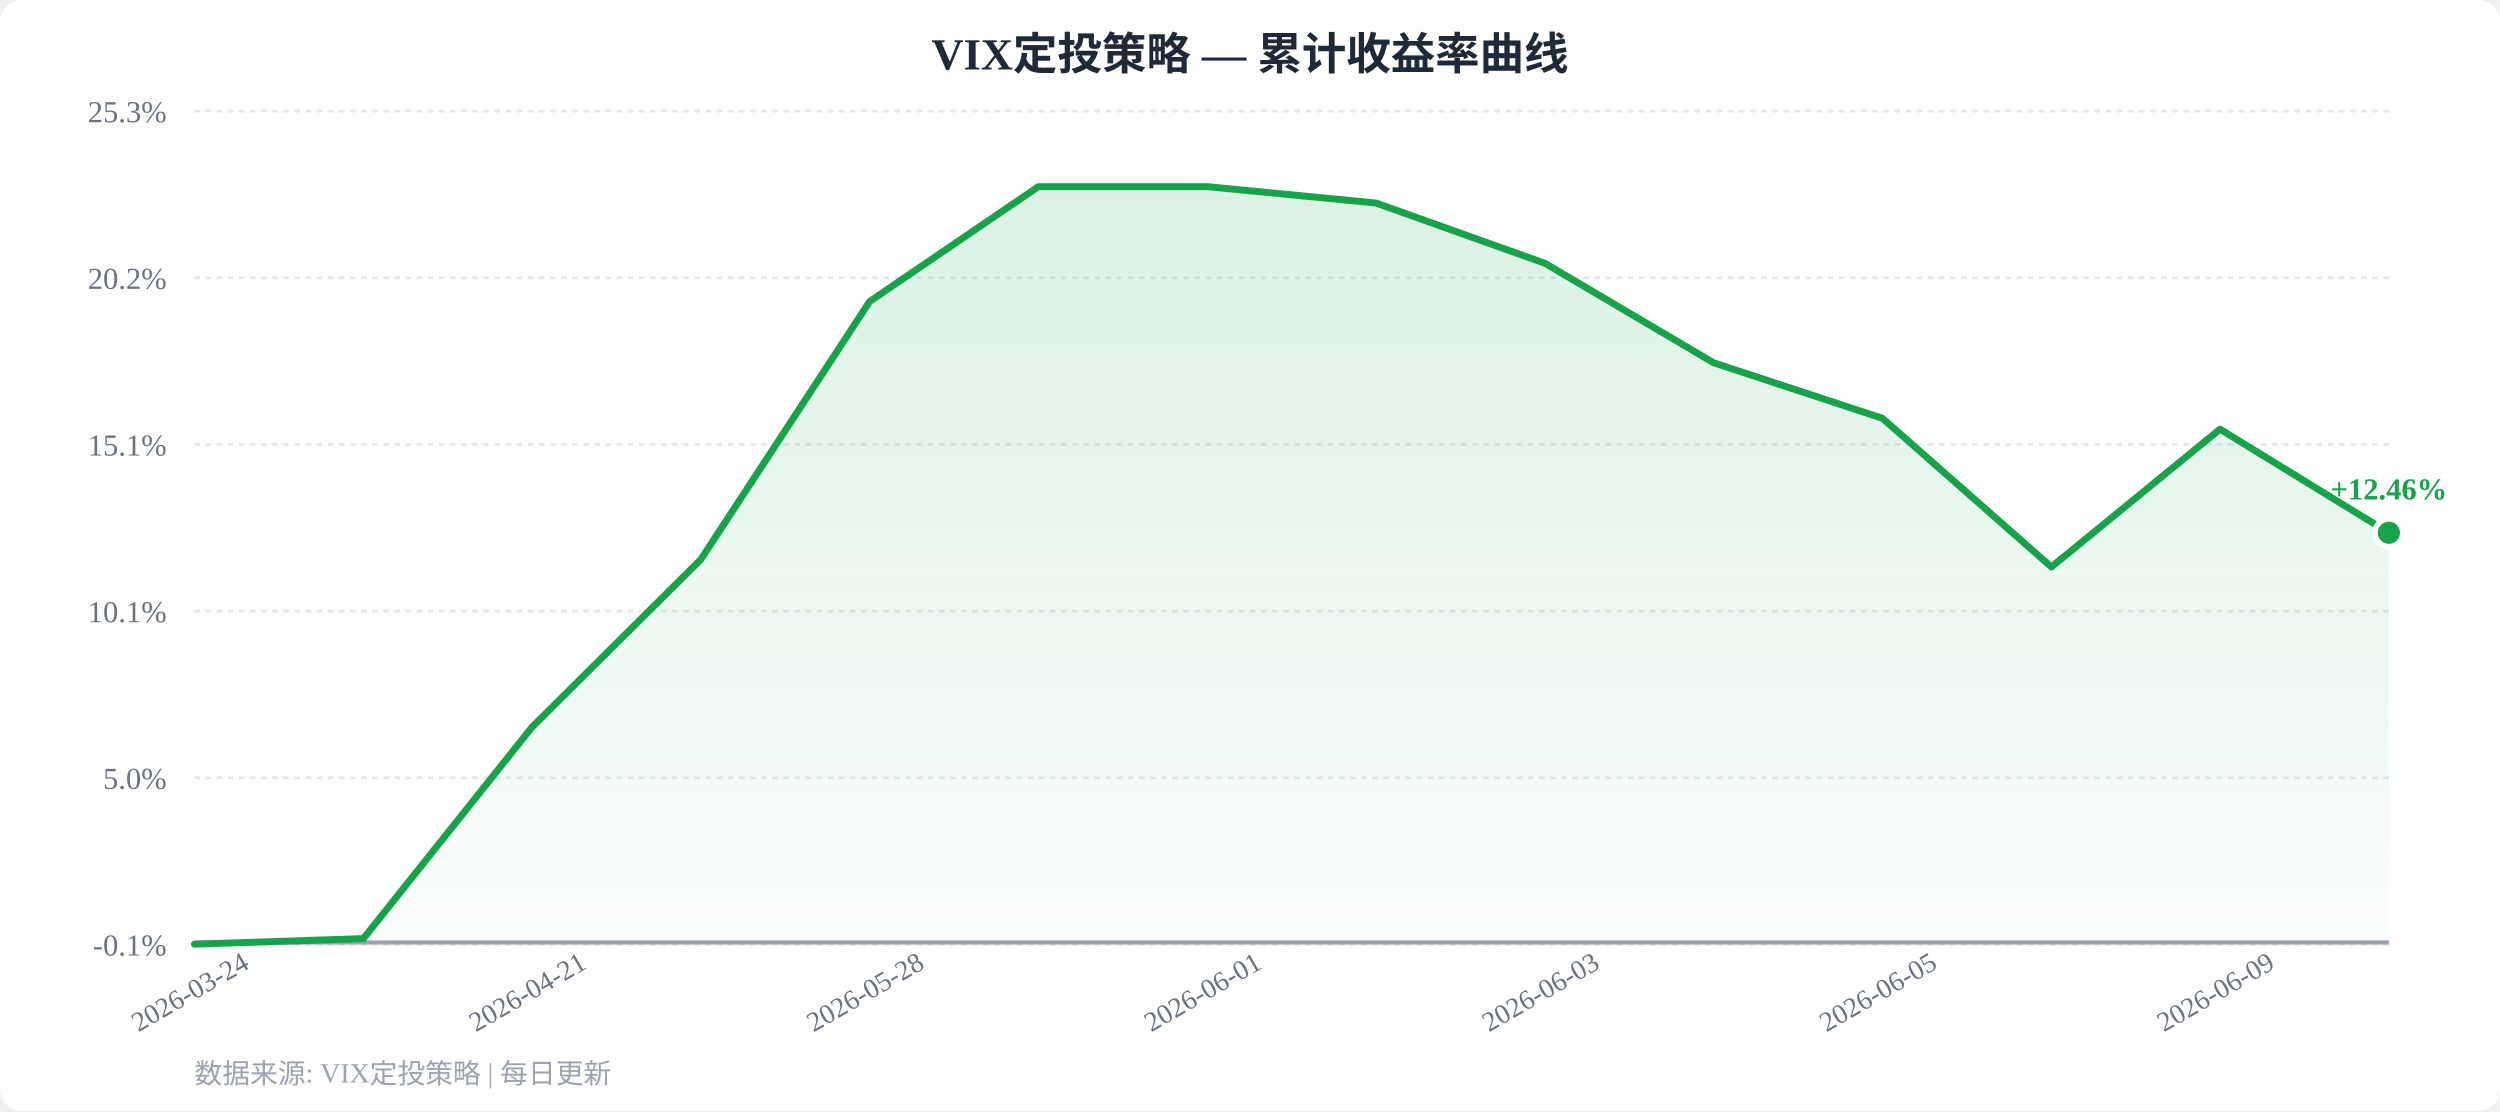
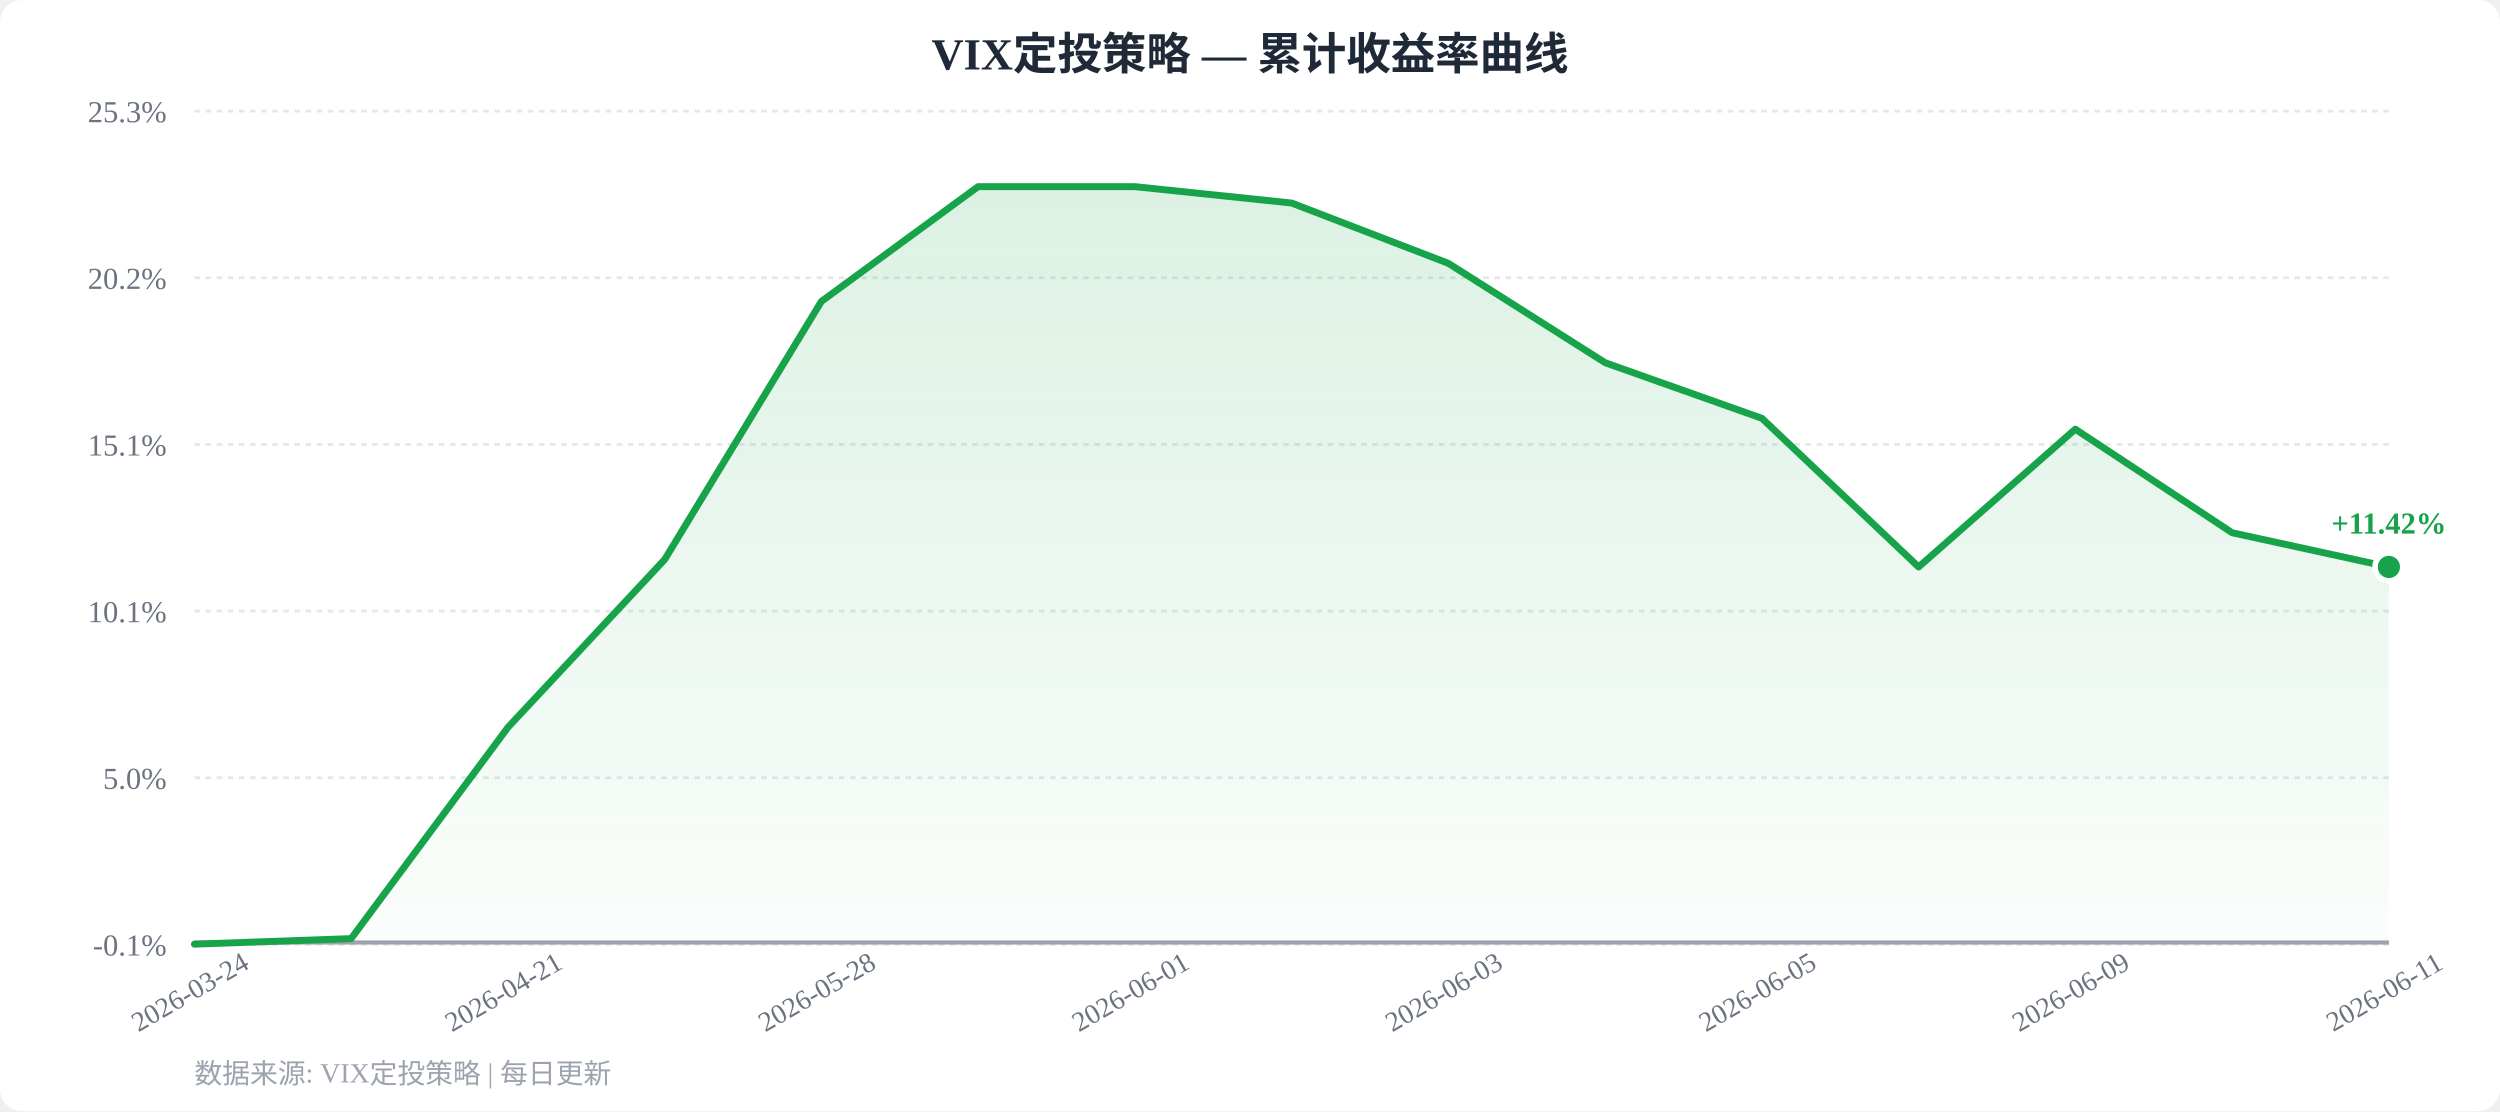
<svg xmlns="http://www.w3.org/2000/svg" viewBox="0 0 900 400" width="100%" height="100%">
  <defs>
    <linearGradient id="areaGradient" x1="0" y1="0" x2="0" y2="1">
      <stop offset="0%" stop-color="#16a34a" stop-opacity="0.15" />
      <stop offset="100%" stop-color="#16a34a" stop-opacity="0.02" />
    </linearGradient>
  </defs>
  <rect width="900" height="400" fill="#ffffff" rx="8" />
  <text x="450.0" y="25" text-anchor="middle" font-size="16" font-weight="bold" fill="#1f2937">VIX定投策略 — 累计收益率曲线</text>
  <line x1="70" y1="340.0" x2="860" y2="340.0" stroke="#e5e7eb" stroke-width="1" stroke-dasharray="2,2" />
  <line x1="70" y1="280.0" x2="860" y2="280.0" stroke="#e5e7eb" stroke-width="1" stroke-dasharray="2,2" />
  <line x1="70" y1="220.0" x2="860" y2="220.0" stroke="#e5e7eb" stroke-width="1" stroke-dasharray="2,2" />
  <line x1="70" y1="160.0" x2="860" y2="160.0" stroke="#e5e7eb" stroke-width="1" stroke-dasharray="2,2" />
  <line x1="70" y1="100.0" x2="860" y2="100.0" stroke="#e5e7eb" stroke-width="1" stroke-dasharray="2,2" />
  <line x1="70" y1="40.0" x2="860" y2="40.0" stroke="#e5e7eb" stroke-width="1" stroke-dasharray="2,2" />
  <line x1="70" y1="339.3" x2="860" y2="339.3" stroke="#9ca3af" stroke-width="1.5" />
-   <path d="M70.0,339.9 L130.8,337.9 L191.5,261.8 L252.3,201.4 L313.1,108.5 L373.8,67.2 L434.6,67.2 L495.4,73.1 L556.2,94.8 L616.9,130.6 L677.7,150.6 L738.5,204.1 L799.2,154.5 L860.0,191.8 L860.0,339.3 L70.0,339.3 Z" fill="url(#areaGradient)" stroke="none" />
-   <path d="M70.0,339.9 L130.8,337.9 L191.5,261.8 L252.3,201.4 L313.1,108.5 L373.8,67.2 L434.6,67.2 L495.4,73.1 L556.2,94.8 L616.9,130.6 L677.7,150.6 L738.5,204.1 L799.2,154.5 L860.0,191.8" fill="none" stroke="#16a34a" stroke-width="2.5" stroke-linejoin="round" stroke-linecap="round" />
-   <circle cx="860.0" cy="191.8" r="5" fill="#16a34a" stroke="#ffffff" stroke-width="2" />
-   <text x="860.0" y="179.8" text-anchor="middle" font-size="11" font-weight="bold" fill="#16a34a">+12.46%</text>
+   <path d="M70.0,339.9 L126.4,337.9 L182.9,261.8 L239.3,201.4 L295.7,108.5 L352.1,67.2 L408.6,67.2 L465.0,73.1 L521.4,94.8 L577.9,130.6 L634.3,150.6 L690.7,204.1 L747.1,154.5 L803.6,191.8 L860.0,204.1 L860.0,339.3 L70.0,339.3 Z" fill="url(#areaGradient)" stroke="none" />
+   <path d="M70.0,339.9 L126.4,337.9 L182.9,261.8 L239.3,201.4 L295.7,108.5 L352.1,67.2 L408.6,67.2 L465.0,73.1 L521.4,94.8 L577.9,130.6 L634.3,150.6 L690.7,204.1 L747.1,154.5 L803.6,191.8 L860.0,204.1" fill="none" stroke="#16a34a" stroke-width="2.5" stroke-linejoin="round" stroke-linecap="round" />
+   <circle cx="860.0" cy="204.1" r="5" fill="#16a34a" stroke="#ffffff" stroke-width="2" />
+   <text x="860.0" y="192.1" text-anchor="middle" font-size="11" font-weight="bold" fill="#16a34a">+11.42%</text>
  <text x="60" y="344.0" text-anchor="end" font-size="11" fill="#6b7280">-0.1%</text>
  <text x="60" y="284.0" text-anchor="end" font-size="11" fill="#6b7280">5.0%</text>
  <text x="60" y="224.0" text-anchor="end" font-size="11" fill="#6b7280">10.1%</text>
  <text x="60" y="164.0" text-anchor="end" font-size="11" fill="#6b7280">15.1%</text>
  <text x="60" y="104.0" text-anchor="end" font-size="11" fill="#6b7280">20.2%</text>
  <text x="60" y="44.0" text-anchor="end" font-size="11" fill="#6b7280">25.3%</text>
  <text x="70.0" y="360" text-anchor="middle" font-size="10" fill="#6b7280" transform="rotate(-30 70.0,360)">2026-03-24</text>
-   <text x="191.5" y="360" text-anchor="middle" font-size="10" fill="#6b7280" transform="rotate(-30 191.5,360)">2026-04-21</text>
-   <text x="313.1" y="360" text-anchor="middle" font-size="10" fill="#6b7280" transform="rotate(-30 313.1,360)">2026-05-28</text>
-   <text x="434.6" y="360" text-anchor="middle" font-size="10" fill="#6b7280" transform="rotate(-30 434.6,360)">2026-06-01</text>
-   <text x="556.2" y="360" text-anchor="middle" font-size="10" fill="#6b7280" transform="rotate(-30 556.2,360)">2026-06-03</text>
-   <text x="677.7" y="360" text-anchor="middle" font-size="10" fill="#6b7280" transform="rotate(-30 677.7,360)">2026-06-05</text>
-   <text x="799.2" y="360" text-anchor="middle" font-size="10" fill="#6b7280" transform="rotate(-30 799.2,360)">2026-06-09</text>
+   <text x="182.9" y="360" text-anchor="middle" font-size="10" fill="#6b7280" transform="rotate(-30 182.9,360)">2026-04-21</text>
+   <text x="295.7" y="360" text-anchor="middle" font-size="10" fill="#6b7280" transform="rotate(-30 295.7,360)">2026-05-28</text>
+   <text x="408.6" y="360" text-anchor="middle" font-size="10" fill="#6b7280" transform="rotate(-30 408.6,360)">2026-06-01</text>
+   <text x="521.4" y="360" text-anchor="middle" font-size="10" fill="#6b7280" transform="rotate(-30 521.4,360)">2026-06-03</text>
+   <text x="634.3" y="360" text-anchor="middle" font-size="10" fill="#6b7280" transform="rotate(-30 634.3,360)">2026-06-05</text>
+   <text x="747.1" y="360" text-anchor="middle" font-size="10" fill="#6b7280" transform="rotate(-30 747.1,360)">2026-06-09</text>
+   <text x="860.0" y="360" text-anchor="middle" font-size="10" fill="#6b7280" transform="rotate(-30 860.0,360)">2026-06-11</text>
  <text x="70" y="390" font-size="10" fill="#9ca3af">数据来源: VIX定投策略 | 每日更新</text>
</svg>
